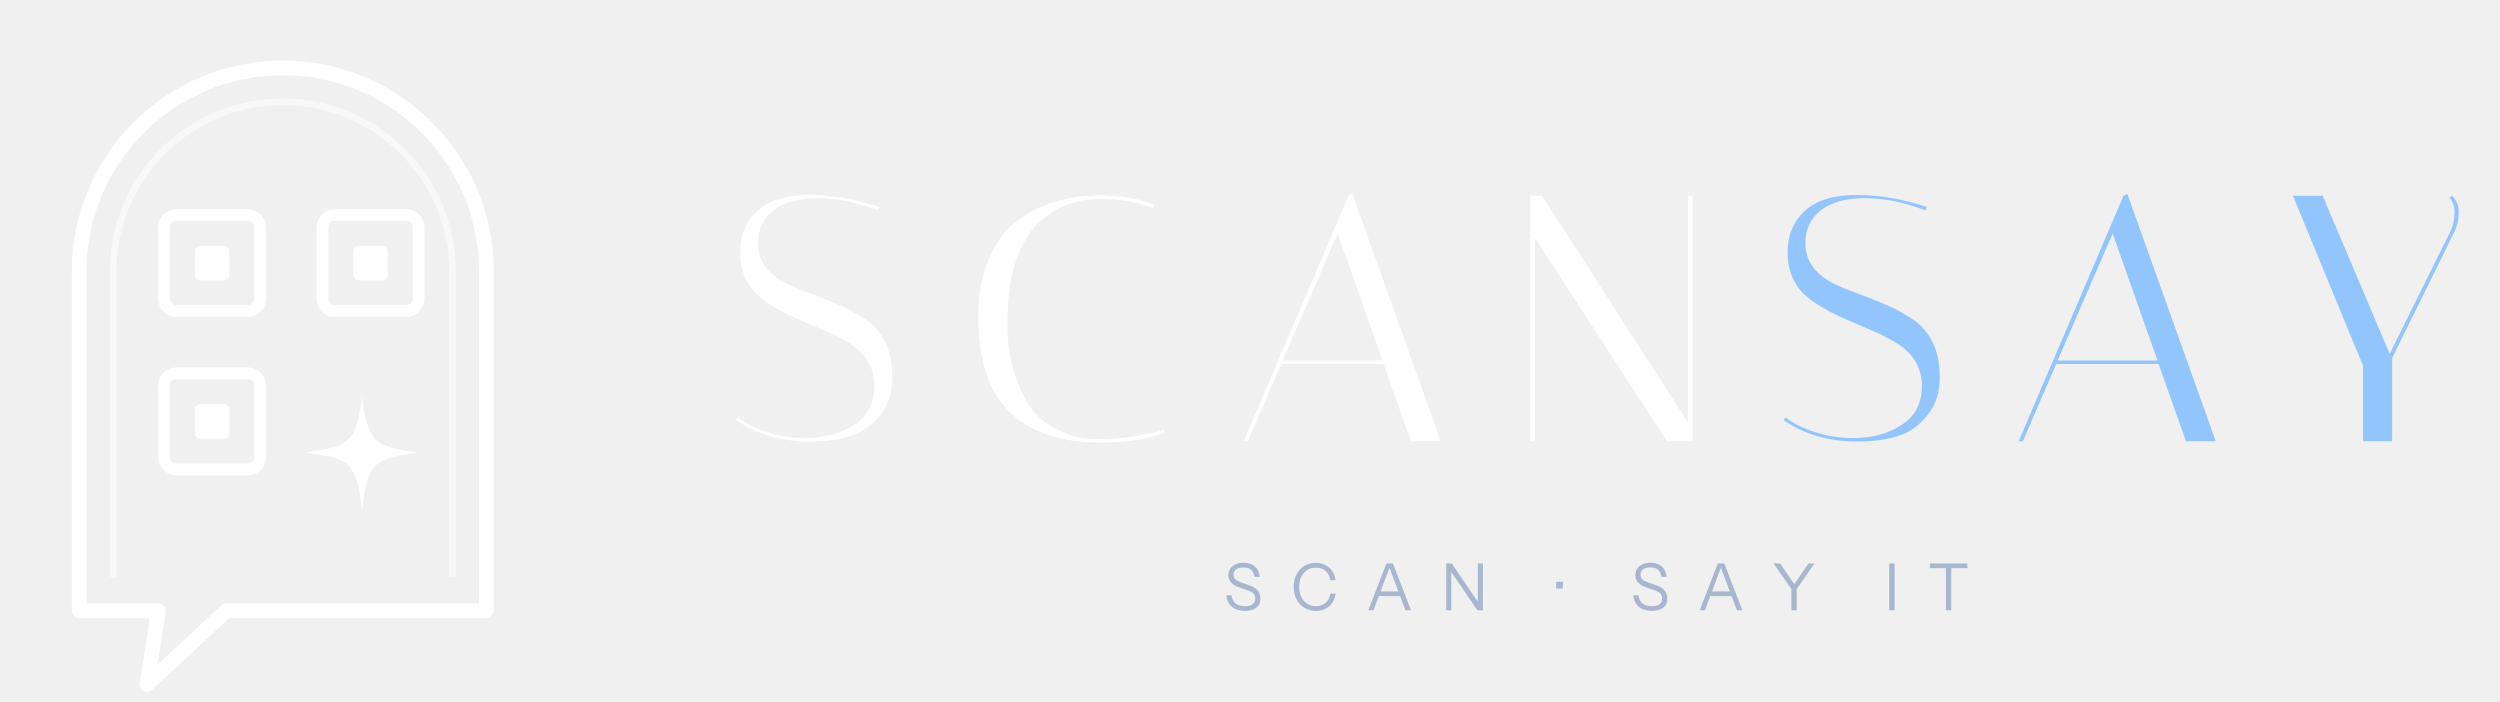
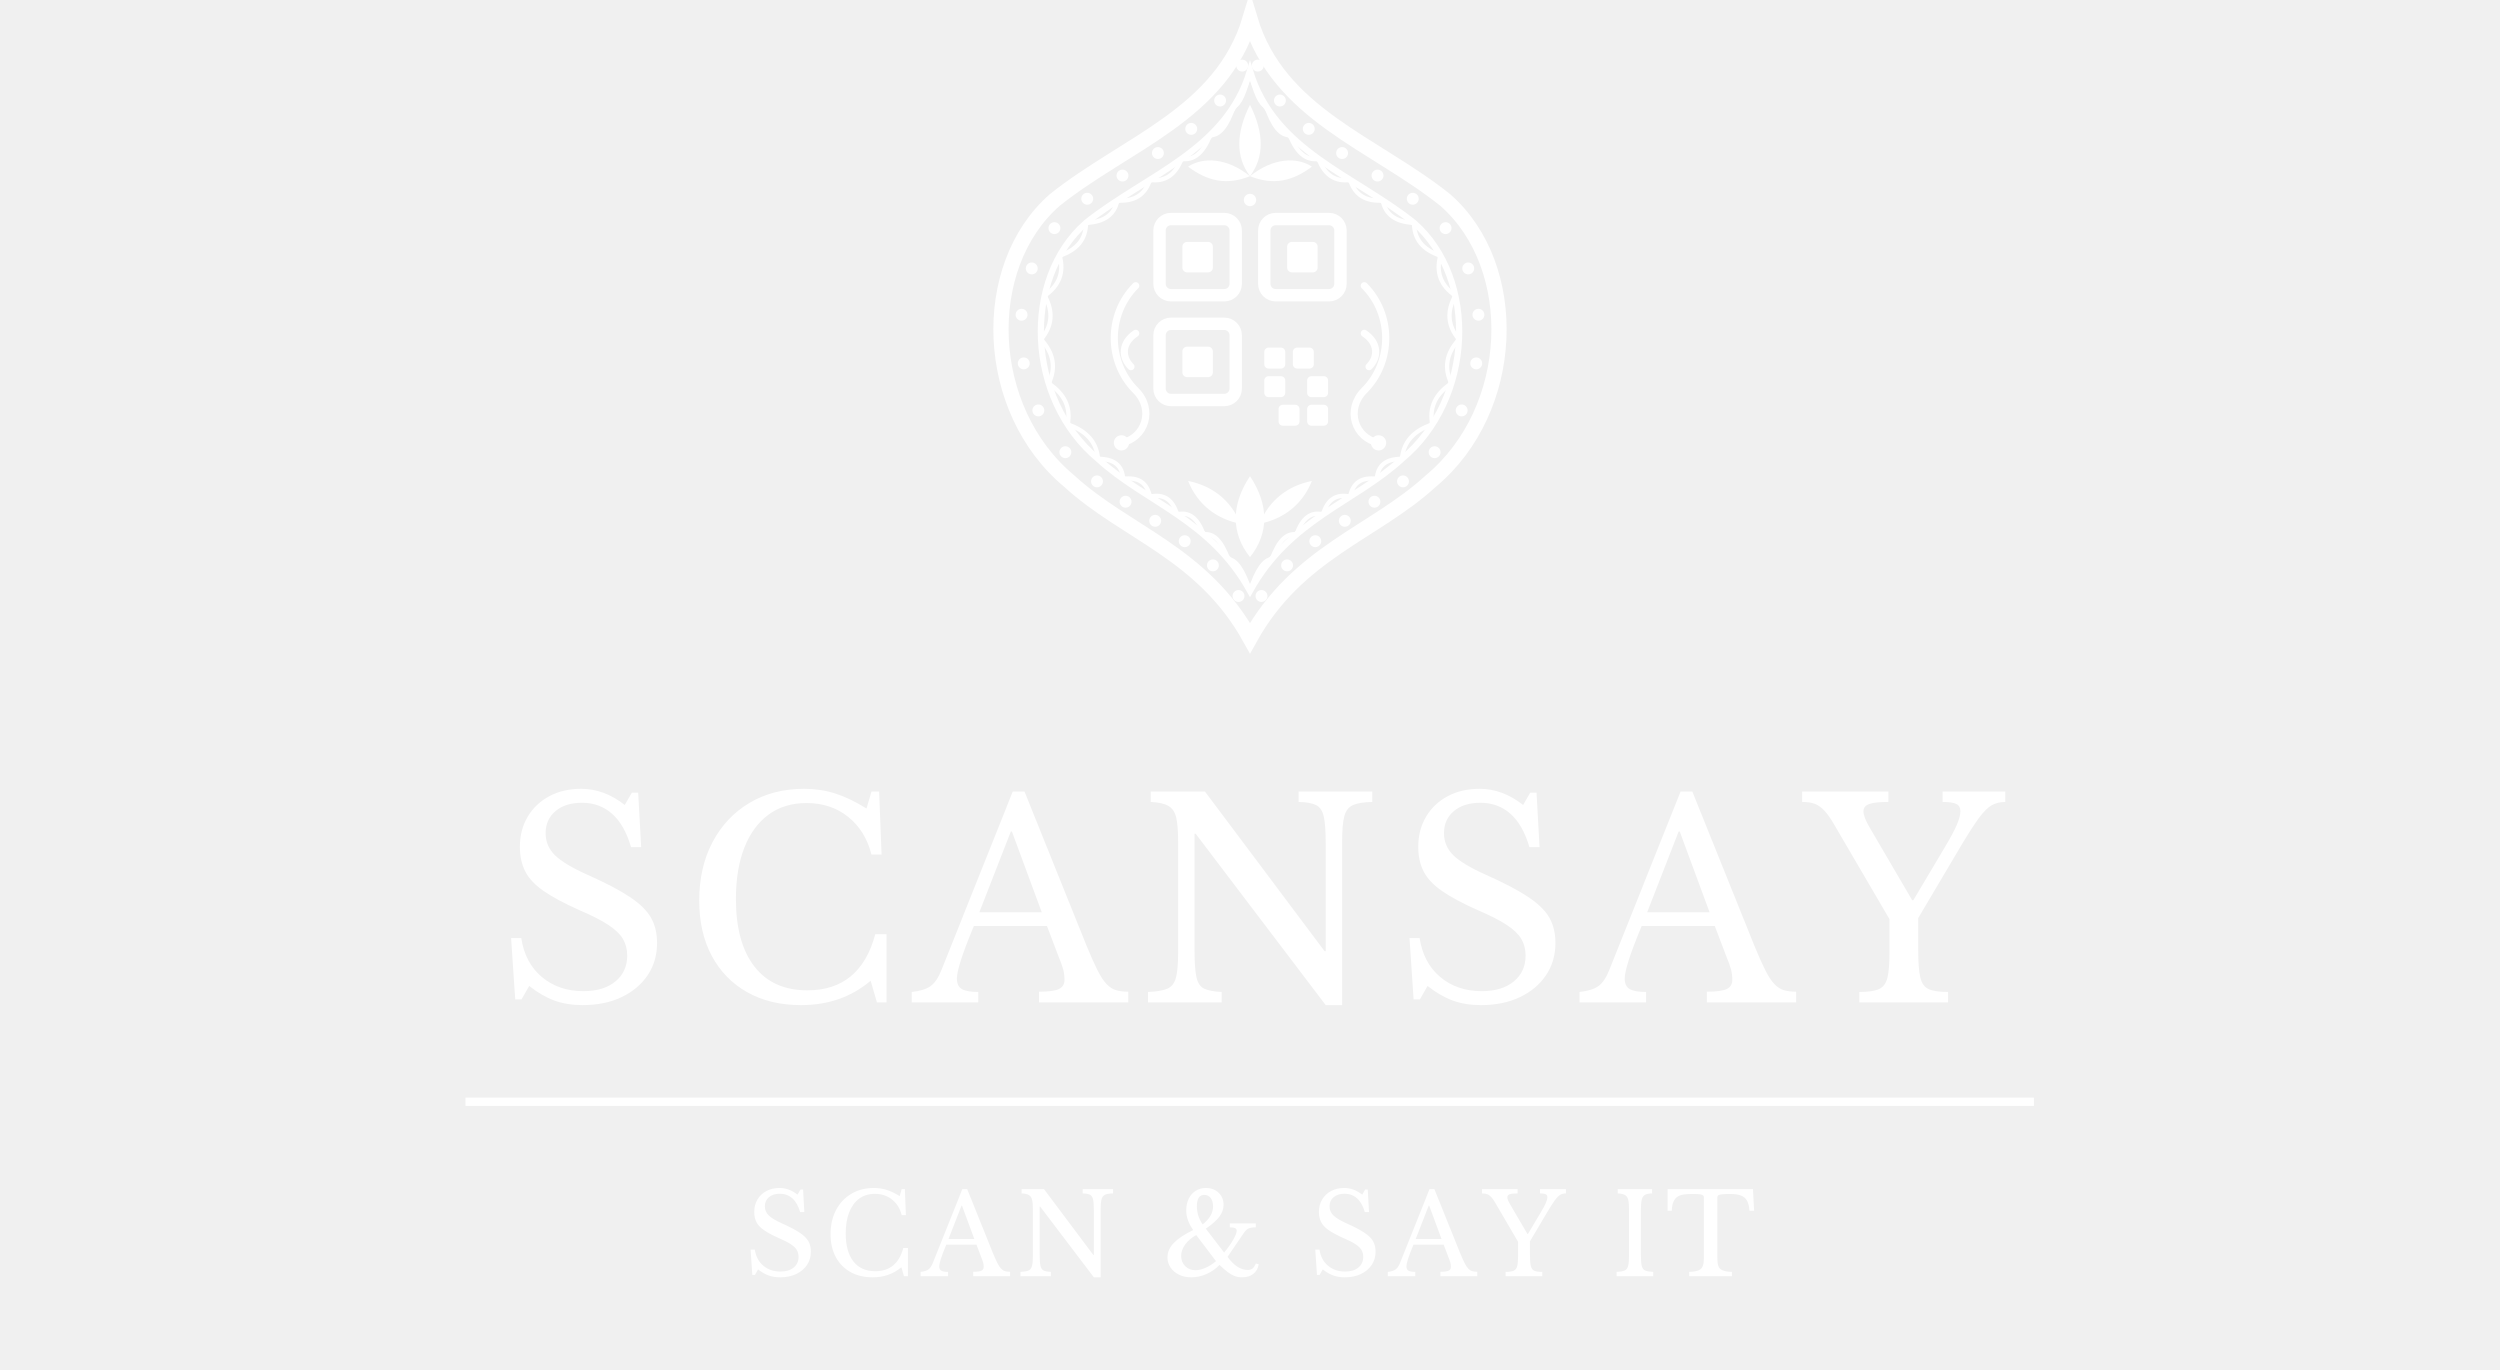
- <svg xmlns="http://www.w3.org/2000/svg" viewBox="0 0 442 124" width="442" height="124">
-   <defs>
-     <linearGradient id="sg" x1="0" y1="0" x2="1" y2="1">
-       <stop offset="0" stop-color="#3B82F6" />
-       <stop offset="1" stop-color="#1D4ED8" />
-     </linearGradient>
-   </defs>
-   <g>
-     <path d="M14 108 V48 A36 36 0 0 1 86 48 V108 H40 L26 121 L28 108 Z" fill="none" stroke="#FFFFFF" stroke-width="2.6" stroke-linejoin="round" />
-     <path d="M20 102 V48 A30 30 0 0 1 80 48 V102" fill="none" stroke="#FFFFFF" stroke-width="1.17" opacity=".55" />
-     <rect x="29" y="38" width="17" height="17" rx="2.2" fill="none" stroke="#FFFFFF" stroke-width="2.08" />
-     <rect x="34.44" y="43.44" width="6.12" height="6.12" rx="1" fill="#FFFFFF" />
-     <rect x="57" y="38" width="17" height="17" rx="2.2" fill="none" stroke="#FFFFFF" stroke-width="2.08" />
-     <rect x="62.44" y="43.44" width="6.12" height="6.12" rx="1" fill="#FFFFFF" />
-     <rect x="29" y="66" width="17" height="17" rx="2.2" fill="none" stroke="#FFFFFF" stroke-width="2.08" />
-     <rect x="34.44" y="71.44" width="6.12" height="6.12" rx="1" fill="#FFFFFF" />
-     <path d="M64 70 C65 78 66 79 74 80 C66 81 65 82 64 90 C63 82 62 81 54 80 C62 79 63 78 64 70 Z" fill="#FFFFFF" />
+ <svg xmlns="http://www.w3.org/2000/svg" viewBox="0 0 420 230" width="420" height="230">
+   <g transform="translate(162.0 0) scale(0.8)">
+     <g fill="none" stroke="#FFFFFF">
+       <path d="M60.00 4.00 C66.00 24.00 86.00 30.00 101.00 42.00 C117.00 56.00 116.00 86.00 98.00 101.00 C86.00 112.00 70.00 116.00 60.00 134.00 C50.00 116.00 34.00 112.00 22.00 101.00 C4.00 86.00 3.00 56.00 19.00 42.00 C34.00 30.00 54.00 24.00 60.00 4.00 Z" stroke-width="3.2" />
+       <path d="M60.00 14.88 C65.04 31.68 81.84 36.72 94.44 46.80 C107.88 58.56 107.04 83.76 91.92 96.36 C81.84 105.60 68.40 108.96 60.00 124.08 C51.60 108.96 38.16 105.60 28.08 96.36 C12.96 83.76 12.12 58.56 25.56 46.80 C38.16 36.72 54.96 31.68 60.00 14.88 Z" stroke-width="1.3" />
+     </g>
+     <g fill="#FFFFFF">
+       <circle cx="61.64" cy="13.78" r="1.25" />
+       <circle cx="66.28" cy="21.11" r="1.25" />
+       <circle cx="72.34" cy="27.06" r="1.25" />
+       <circle cx="79.34" cy="32.14" r="1.25" />
+       <circle cx="86.78" cy="36.87" r="1.25" />
+       <circle cx="94.18" cy="41.74" r="1.25" />
+       <circle cx="101.07" cy="47.91" r="1.25" />
+       <circle cx="105.83" cy="56.37" r="1.25" />
+       <circle cx="107.97" cy="66.10" r="1.25" />
+       <circle cx="107.51" cy="76.31" r="1.25" />
+       <circle cx="104.45" cy="86.19" r="1.25" />
+       <circle cx="98.77" cy="94.96" r="1.25" />
+       <circle cx="92.13" cy="101.09" r="1.25" />
+       <circle cx="86.13" cy="105.36" r="1.25" />
+       <circle cx="79.91" cy="109.37" r="1.25" />
+       <circle cx="73.71" cy="113.65" r="1.25" />
+       <circle cx="67.79" cy="118.73" r="1.25" />
+       <circle cx="62.41" cy="125.16" r="1.25" />
+       <circle cx="57.59" cy="125.16" r="1.25" />
+       <circle cx="52.21" cy="118.73" r="1.25" />
+       <circle cx="46.29" cy="113.65" r="1.25" />
+       <circle cx="40.09" cy="109.37" r="1.25" />
+       <circle cx="33.87" cy="105.36" r="1.25" />
+       <circle cx="27.87" cy="101.09" r="1.25" />
+       <circle cx="21.23" cy="94.96" r="1.25" />
+       <circle cx="15.55" cy="86.19" r="1.25" />
+       <circle cx="12.49" cy="76.31" r="1.25" />
+       <circle cx="12.03" cy="66.10" r="1.25" />
+       <circle cx="14.17" cy="56.37" r="1.25" />
+       <circle cx="18.93" cy="47.91" r="1.25" />
+       <circle cx="25.82" cy="41.74" r="1.25" />
+       <circle cx="33.22" cy="36.87" r="1.25" />
+       <circle cx="40.66" cy="32.14" r="1.25" />
+       <circle cx="47.66" cy="27.06" r="1.25" />
+       <circle cx="53.72" cy="21.11" r="1.25" />
+       <circle cx="58.36" cy="13.78" r="1.25" />
+     </g>
+     <g fill="none" stroke="#FFFFFF" stroke-width=".9">
+       <path d="M60.00 14.88 Q61.61 21.83 63.43 22.38" />
+       <path d="M63.43 22.38 Q65.50 28.55 68.37 28.38" />
+       <path d="M68.37 28.38 Q70.52 33.96 74.39 33.36" />
+       <path d="M74.39 33.36 Q76.31 38.45 81.03 37.78" />
+       <path d="M81.03 37.78 Q82.51 42.48 87.86 42.10" />
+       <path d="M87.86 42.10 Q88.75 46.57 94.44 46.80" />
+       <path d="M94.44 46.80 Q94.44 51.86 99.97 53.68" />
+       <path d="M99.97 53.68 Q98.52 58.91 103.12 62.08" />
+       <path d="M103.12 62.08 Q100.33 67.06 103.89 71.27" />
+       <path d="M103.89 71.27 Q99.90 75.61 102.28 80.52" />
+       <path d="M102.28 80.52 Q97.24 83.86 98.29 89.13" />
+       <path d="M98.29 89.13 Q92.35 91.12 91.92 96.36" />
+       <path d="M91.92 96.36 Q86.91 96.32 86.64 100.57" />
+       <path d="M86.64 100.57 Q81.86 99.91 81.03 104.29" />
+       <path d="M81.03 104.29 Q76.68 103.33 75.33 108.02" />
+       <path d="M75.33 108.02 Q71.55 107.08 69.77 112.23" />
+       <path d="M69.77 112.23 Q66.65 111.67 64.58 117.42" />
+       <path d="M64.58 117.42 Q62.14 117.55 60.00 124.08" />
+       <path d="M60.00 124.08 Q57.86 117.55 55.42 117.42" />
+       <path d="M55.42 117.42 Q53.35 111.67 50.23 112.23" />
+       <path d="M50.23 112.23 Q48.45 107.08 44.67 108.02" />
+       <path d="M44.67 108.02 Q43.32 103.33 38.97 104.29" />
+       <path d="M38.97 104.29 Q38.14 99.91 33.36 100.57" />
+       <path d="M33.36 100.57 Q33.09 96.32 28.08 96.36" />
+       <path d="M28.08 96.36 Q27.65 91.12 21.71 89.13" />
+       <path d="M21.71 89.13 Q22.76 83.86 17.72 80.52" />
+       <path d="M17.72 80.52 Q20.10 75.61 16.11 71.27" />
+       <path d="M16.11 71.27 Q19.67 67.06 16.88 62.08" />
+       <path d="M16.88 62.08 Q21.48 58.91 20.03 53.68" />
+       <path d="M20.03 53.68 Q25.56 51.86 25.56 46.80" />
+       <path d="M25.56 46.80 Q31.25 46.57 32.14 42.10" />
+       <path d="M32.14 42.10 Q37.49 42.48 38.97 37.78" />
+       <path d="M38.97 37.78 Q43.69 38.45 45.62 33.36" />
+       <path d="M45.62 33.36 Q49.48 33.96 51.63 28.38" />
+       <path d="M51.63 28.38 Q54.50 28.55 56.57 22.38" />
+       <path d="M56.57 22.38 Q58.39 21.83 60.00 14.88" />
+     </g>
+     <g fill="none" stroke="#FFFFFF" stroke-width="1.5" stroke-linecap="round">
+       <path d="M36 60 C30 66 30 76 36 82 C40 86 38 92 33 93 M36 70 C33 72 33 75 35 77" />
+       <path d="M36 60 C30 66 30 76 36 82 C40 86 38 92 33 93 M36 70 C33 72 33 75 35 77" transform="translate(120 0) scale(-1 1)" />
+     </g>
+     <g fill="#FFFFFF">
+       <circle cx="33" cy="93" r="1.6" />
+       <circle cx="87" cy="93" r="1.6" />
+       <circle cx="60" cy="42" r="1.3" />
+     </g>
+     <path d="M60 22 C63 28 63 33 60 37 C57 33 57 28 60 22 Z" fill="#FFFFFF" />
+     <path d="M60 37 C55 33 50 33 47 35 C51 38 55 39 60 37 Z M60 37 C65 33 70 33 73 35 C69 38 65 39 60 37 Z" fill="#FFFFFF" />
+     <path d="M60 100 C56 106 56 112 60 117 C64 112 64 106 60 100 Z" fill="#FFFFFF" />
+     <path d="M47 101 C52 102 56 105 58 110 C53 109 49 106 47 101 Z M73 101 C68 102 64 105 62 110 C67 109 71 106 73 101 Z" fill="#FFFFFF" />
+     <rect x="41" y="46" width="16" height="16" rx="2.4" fill="none" stroke="#FFFFFF" stroke-width="2.6" />
+     <rect x="45.8" y="50.8" width="6.4" height="6.4" rx="1" fill="#FFFFFF" />
+     <rect x="63" y="46" width="16" height="16" rx="2.4" fill="none" stroke="#FFFFFF" stroke-width="2.6" />
+     <rect x="67.8" y="50.8" width="6.4" height="6.4" rx="1" fill="#FFFFFF" />
+     <rect x="41" y="68" width="16" height="16" rx="2.4" fill="none" stroke="#FFFFFF" stroke-width="2.6" />
+     <rect x="45.8" y="72.8" width="6.4" height="6.4" rx="1" fill="#FFFFFF" />
+     <rect x="63" y="73" width="4.4" height="4.4" rx=".9" fill="#FFFFFF" />
+     <rect x="69" y="73" width="4.4" height="4.4" rx=".9" fill="#FFFFFF" />
+     <rect x="63" y="79" width="4.4" height="4.4" rx=".9" fill="#FFFFFF" />
+     <rect x="72" y="85" width="4.4" height="4.4" rx=".9" fill="#FFFFFF" />
+     <rect x="66" y="85" width="4.4" height="4.4" rx=".9" fill="#FFFFFF" />
+     <rect x="72" y="79" width="4.4" height="4.4" rx=".9" fill="#FFFFFF" />
  </g>
-   <g transform="translate(128.00 78)">
-     <path d="M27.218 -40.796Q21.576 -42.966 16.585 -42.966Q11.594 -42.966 8.804 -40.858Q6.014 -38.75 6.014 -35.03Q6.014 -30.504 10.726 -28.024Q12.834 -26.97 15.345 -26.071Q17.856 -25.172 20.398 -24.056Q22.94 -22.94 25.048 -21.514Q27.156 -20.088 28.458 -17.577Q29.76 -15.066 29.76 -11.191Q29.76 -7.316 27.59 -4.588Q25.42 -1.86 22.351 -0.899Q19.282 0.062 15.19 0.062Q7.564 0.062 2.17 -3.72L2.48 -4.216Q4.526 -2.604 7.781 -1.581Q11.036 -0.558 14.446 -0.558Q19.468 -0.558 23.033 -2.883Q26.598 -5.208 26.598 -9.734Q26.598 -14.694 21.886 -17.484Q19.778 -18.724 17.267 -19.778Q14.756 -20.832 12.214 -21.979Q9.672 -23.126 7.564 -24.552Q2.852 -27.652 2.852 -33.356Q2.852 -37.882 5.89 -40.703Q8.928 -43.524 15.035 -43.524Q21.142 -43.524 27.466 -41.416Z M66.588 0.248Q54.994 0.248 49.414 -6.324Q47.43 -8.68 46.19 -12.586Q44.95 -16.492 44.95 -22.072Q44.95 -27.652 46.779 -32.085Q48.608 -36.518 51.77 -38.936Q57.908 -43.462 66.588 -43.462Q69.068 -43.462 71.424 -43.059Q73.78 -42.656 74.958 -42.222L76.074 -41.788L75.888 -41.168Q71.672 -42.842 66.588 -42.842Q60.016 -42.842 55.614 -38.564Q52.266 -35.402 50.902 -29.264Q50.096 -25.792 50.096 -20.77Q50.096 -15.748 51.522 -11.501Q52.948 -7.254 54.777 -5.208Q56.606 -3.162 59.21 -1.953Q61.814 -0.744 63.364 -0.558Q64.914 -0.372 67.115 -0.372Q69.316 -0.372 72.106 -0.806Q74.896 -1.24 76.322 -1.612L77.748 -2.046L77.934 -1.426Q73.222 0.248 66.588 0.248Z M92.628 0.0H91.884L110.422 -43.4L111.104 -43.71L126.728 0.0H121.458L116.622 -13.64H98.518ZM108.5 -36.704 98.766 -14.26H116.436Z M143.344 0.0H142.538V-43.4H144.646L170.438 -3.286V-43.4H171.244V0.0H166.718L143.344 -35.96Z" fill="#FFFFFF" />
-     <g transform="translate(185.19 0)">
-       <path d="M27.218 -40.796Q21.576 -42.966 16.585 -42.966Q11.594 -42.966 8.804 -40.858Q6.014 -38.75 6.014 -35.03Q6.014 -30.504 10.726 -28.024Q12.834 -26.97 15.345 -26.071Q17.856 -25.172 20.398 -24.056Q22.94 -22.94 25.048 -21.514Q27.156 -20.088 28.458 -17.577Q29.76 -15.066 29.76 -11.191Q29.76 -7.316 27.59 -4.588Q25.42 -1.86 22.351 -0.899Q19.282 0.062 15.19 0.062Q7.564 0.062 2.17 -3.72L2.48 -4.216Q4.526 -2.604 7.781 -1.581Q11.036 -0.558 14.446 -0.558Q19.468 -0.558 23.033 -2.883Q26.598 -5.208 26.598 -9.734Q26.598 -14.694 21.886 -17.484Q19.778 -18.724 17.267 -19.778Q14.756 -20.832 12.214 -21.979Q9.672 -23.126 7.564 -24.552Q2.852 -27.652 2.852 -33.356Q2.852 -37.882 5.89 -40.703Q8.928 -43.524 15.035 -43.524Q21.142 -43.524 27.466 -41.416Z M44.454 0.0H43.71L62.248 -43.4L62.93 -43.71L78.554 0.0H73.284L68.448 -13.64H50.344ZM60.326 -36.704 50.592 -14.26H68.262Z M120.342 -43.4Q121.52 -42.222 121.52 -40.362Q121.52 -38.812 120.838 -37.2L109.74 -14.694V0.0H104.594V-13.33L92.194 -43.4H97.464L109.306 -15.438L120.094 -37.2Q120.776 -38.75 120.776 -40.424Q120.776 -42.098 119.846 -43.028Z" fill="#93C5FD" />
-     </g>
+   <g transform="translate(83.2 168.4)">
+     <path d="M3.358 -0.506 2.668 -10.81H4.37Q5.014 -6.624 7.843 -4.255Q10.672 -1.886 14.812 -1.886Q18.216 -1.886 20.194 -3.519Q22.172 -5.152 22.172 -7.866Q22.172 -9.43 21.459 -10.649Q20.746 -11.868 18.998 -13.018Q17.25 -14.168 14.122 -15.502Q10.304 -17.204 8.119 -18.722Q5.934 -20.24 5.037 -22.011Q4.14 -23.782 4.14 -26.128Q4.14 -28.98 5.451 -31.188Q6.762 -33.396 9.085 -34.638Q11.408 -35.88 14.444 -35.88Q18.308 -35.88 21.758 -33.166L22.954 -35.236H24.012L24.518 -26.082H22.816Q21.712 -29.854 19.619 -31.694Q17.526 -33.534 14.582 -33.534Q11.776 -33.534 10.12 -32.131Q8.464 -30.728 8.464 -28.428Q8.464 -26.266 10.028 -24.725Q11.592 -23.184 15.502 -21.436Q20.056 -19.412 22.609 -17.71Q25.162 -16.008 26.174 -14.214Q27.186 -12.42 27.186 -9.982Q27.186 -6.9 25.599 -4.554Q24.012 -2.208 21.206 -0.874Q18.4 0.46 14.674 0.46Q12.052 0.46 9.959 -0.299Q7.866 -1.058 5.704 -2.76L4.416 -0.506Z M62.376 -32.568 63.204 -35.42H64.492L64.906 -24.84H63.204Q62.192 -28.842 59.294 -31.165Q56.396 -33.488 52.302 -33.488Q48.576 -33.488 45.931 -31.556Q43.286 -29.624 41.86 -26.013Q40.434 -22.402 40.434 -17.388Q40.434 -10.028 43.539 -6.026Q46.644 -2.024 52.44 -2.024Q61.318 -2.024 63.848 -11.454H65.734V0.0H64.124L63.066 -3.634Q58.236 0.46 51.382 0.46Q46.184 0.46 42.343 -1.702Q38.502 -3.864 36.386 -7.797Q34.27 -11.73 34.27 -17.112Q34.27 -22.678 36.501 -26.91Q38.732 -31.142 42.711 -33.511Q46.69 -35.88 51.888 -35.88Q54.648 -35.88 57.109 -35.098Q59.57 -34.316 62.376 -32.568Z M69.966 0.0V-1.748Q72.082 -1.978 73.14 -2.737Q74.198 -3.496 74.98 -5.474L86.94 -35.42H88.918L99.36 -9.476Q100.418 -6.9 101.2 -5.359Q101.982 -3.818 102.718 -3.059Q103.454 -2.3 104.305 -2.047Q105.156 -1.794 106.352 -1.794V0.0H91.356V-1.794Q93.794 -1.794 94.714 -2.254Q95.634 -2.714 95.634 -3.772Q95.634 -4.692 95.427 -5.497Q95.22 -6.302 94.576 -7.866L92.69 -12.834H80.408Q78.844 -9.062 78.2 -6.992Q77.556 -4.922 77.556 -4.002Q77.556 -2.714 78.407 -2.231Q79.258 -1.748 81.144 -1.748V0.0ZM81.328 -15.134H91.816L86.802 -28.704H86.618Z M139.518 0.46 117.668 -28.336H117.484V-8.694Q117.484 -5.658 117.806 -4.209Q118.128 -2.76 119.117 -2.3Q120.106 -1.84 122.038 -1.748V0.0H109.664V-1.748Q111.826 -1.84 112.907 -2.3Q113.988 -2.76 114.356 -4.14Q114.724 -5.52 114.724 -8.372V-27.048Q114.724 -29.67 114.402 -31.05Q114.08 -32.43 113.091 -33.005Q112.102 -33.58 110.124 -33.672V-35.42H119.232L139.334 -8.602H139.518V-26.726Q139.518 -29.762 139.196 -31.211Q138.874 -32.66 137.908 -33.143Q136.942 -33.626 134.964 -33.672V-35.42H147.338V-33.672Q145.176 -33.626 144.095 -33.143Q143.014 -32.66 142.646 -31.28Q142.278 -29.9 142.278 -27.048V0.46Z M154.284 -0.506 153.594 -10.81H155.296Q155.94 -6.624 158.769 -4.255Q161.598 -1.886 165.738 -1.886Q169.142 -1.886 171.12 -3.519Q173.098 -5.152 173.098 -7.866Q173.098 -9.43 172.385 -10.649Q171.672 -11.868 169.924 -13.018Q168.176 -14.168 165.048 -15.502Q161.23 -17.204 159.045 -18.722Q156.86 -20.24 155.963 -22.011Q155.066 -23.782 155.066 -26.128Q155.066 -28.98 156.377 -31.188Q157.688 -33.396 160.011 -34.638Q162.334 -35.88 165.37 -35.88Q169.234 -35.88 172.684 -33.166L173.88 -35.236H174.938L175.444 -26.082H173.742Q172.638 -29.854 170.545 -31.694Q168.452 -33.534 165.508 -33.534Q162.702 -33.534 161.046 -32.131Q159.39 -30.728 159.39 -28.428Q159.39 -26.266 160.954 -24.725Q162.518 -23.184 166.428 -21.436Q170.982 -19.412 173.535 -17.71Q176.088 -16.008 177.1 -14.214Q178.112 -12.42 178.112 -9.982Q178.112 -6.9 176.525 -4.554Q174.938 -2.208 172.132 -0.874Q169.326 0.46 165.6 0.46Q162.978 0.46 160.885 -0.299Q158.792 -1.058 156.63 -2.76L155.342 -0.506Z M182.16 0.0V-1.748Q184.276 -1.978 185.334 -2.737Q186.392 -3.496 187.174 -5.474L199.134 -35.42H201.112L211.554 -9.476Q212.612 -6.9 213.394 -5.359Q214.176 -3.818 214.912 -3.059Q215.648 -2.3 216.499 -2.047Q217.35 -1.794 218.546 -1.794V0.0H203.55V-1.794Q205.988 -1.794 206.908 -2.254Q207.828 -2.714 207.828 -3.772Q207.828 -4.692 207.621 -5.497Q207.414 -6.302 206.77 -7.866L204.884 -12.834H192.602Q191.038 -9.062 190.394 -6.992Q189.75 -4.922 189.75 -4.002Q189.75 -2.714 190.601 -2.231Q191.452 -1.748 193.338 -1.748V0.0ZM193.522 -15.134H204.01L198.996 -28.704H198.812Z M225.032 -29.716Q224.112 -31.326 223.33 -32.177Q222.548 -33.028 221.697 -33.35Q220.846 -33.672 219.558 -33.672V-35.42H234.048V-33.672Q231.794 -33.672 230.828 -33.327Q229.862 -32.982 229.862 -32.108Q229.862 -31.142 230.92 -29.348L238.05 -17.158H238.234L243.432 -25.898Q244.904 -28.336 245.525 -29.785Q246.146 -31.234 246.146 -32.108Q246.146 -32.982 245.479 -33.327Q244.812 -33.672 243.156 -33.672V-35.42H253.69V-33.672Q252.402 -33.672 251.413 -33.12Q250.424 -32.568 249.228 -30.935Q248.032 -29.302 246.146 -26.128L239.062 -14.168V-8.694Q239.062 -5.704 239.407 -4.209Q239.752 -2.714 240.81 -2.231Q241.868 -1.748 244.076 -1.748V0.0H229.172V-1.748Q231.38 -1.748 232.461 -2.231Q233.542 -2.714 233.887 -4.14Q234.232 -5.566 234.232 -8.372V-13.984Z" fill="#FFFFFF" />
  </g>
-   <g transform="translate(216.33 107.90)">
-     <path d="M3.795 0.103Q2.346 0.103 1.489 -0.61Q0.632 -1.323 0.483 -2.645H1.403Q1.53 -1.69 2.127 -1.208Q2.725 -0.725 3.784 -0.725Q4.681 -0.725 5.135 -1.064Q5.589 -1.403 5.589 -2.058Q5.589 -2.622 5.278 -2.955Q4.968 -3.289 4.312 -3.507L2.921 -3.99Q1.863 -4.359 1.357 -4.882Q0.851 -5.405 0.851 -6.21Q0.851 -6.877 1.184 -7.366Q1.518 -7.854 2.127 -8.13Q2.737 -8.406 3.542 -8.406Q4.784 -8.406 5.531 -7.757Q6.279 -7.107 6.394 -5.911H5.474Q5.324 -6.774 4.859 -7.176Q4.393 -7.579 3.519 -7.579Q2.691 -7.579 2.231 -7.245Q1.771 -6.912 1.771 -6.302Q1.771 -5.784 2.093 -5.474Q2.415 -5.163 3.094 -4.933L4.577 -4.416Q5.543 -4.082 6.026 -3.513Q6.509 -2.944 6.509 -2.07Q6.509 -1.035 5.802 -0.466Q5.095 0.103 3.795 0.103Z M16.319 0.115Q15.467 0.115 14.749 -0.201Q14.03 -0.517 13.501 -1.087Q12.972 -1.656 12.684 -2.432Q12.397 -3.208 12.397 -4.14Q12.397 -5.072 12.684 -5.848Q12.972 -6.624 13.495 -7.193Q14.018 -7.763 14.737 -8.079Q15.456 -8.395 16.307 -8.395Q17.238 -8.395 17.98 -8.015Q18.722 -7.636 19.199 -6.946Q19.676 -6.256 19.791 -5.336H18.848Q18.71 -6.359 18.038 -6.952Q17.365 -7.544 16.319 -7.544Q15.433 -7.544 14.766 -7.113Q14.099 -6.681 13.731 -5.917Q13.363 -5.152 13.363 -4.14Q13.363 -3.128 13.731 -2.363Q14.099 -1.599 14.766 -1.167Q15.433 -0.736 16.307 -0.736Q17.377 -0.736 18.061 -1.334Q18.745 -1.932 18.871 -2.944H19.814Q19.7 -2.024 19.222 -1.334Q18.745 -0.644 18.003 -0.265Q17.261 0.115 16.319 0.115Z M25.587 0.0 28.784 -8.28H29.612L26.496 0.0ZM32.165 0.0 29.049 -8.28H29.934L33.131 0.0ZM27.174 -3.346H31.498V-2.518H27.174Z M39.364 0.0V-8.28H40.342L45.091 -1.311L44.953 -1.288V-8.28H45.85V0.0H44.873L40.123 -6.969L40.261 -6.992V0.0Z M58.8 -3.853V-5.037H59.984V-3.853Z M75.739 0.103Q74.29 0.103 73.433 -0.61Q72.576 -1.323 72.427 -2.645H73.347Q73.474 -1.69 74.072 -1.208Q74.669 -0.725 75.728 -0.725Q76.624 -0.725 77.079 -1.064Q77.533 -1.403 77.533 -2.058Q77.533 -2.622 77.222 -2.955Q76.912 -3.289 76.257 -3.507L74.865 -3.99Q73.807 -4.359 73.301 -4.882Q72.795 -5.405 72.795 -6.21Q72.795 -6.877 73.129 -7.366Q73.462 -7.854 74.072 -8.13Q74.681 -8.406 75.486 -8.406Q76.728 -8.406 77.476 -7.757Q78.223 -7.107 78.338 -5.911H77.418Q77.269 -6.774 76.803 -7.176Q76.337 -7.579 75.463 -7.579Q74.635 -7.579 74.175 -7.245Q73.715 -6.912 73.715 -6.302Q73.715 -5.784 74.037 -5.474Q74.359 -5.163 75.038 -4.933L76.521 -4.416Q77.487 -4.082 77.97 -3.513Q78.453 -2.944 78.453 -2.07Q78.453 -1.035 77.746 -0.466Q77.038 0.103 75.739 0.103Z M84.18 0.0 87.377 -8.28H88.205L85.089 0.0ZM90.758 0.0 87.642 -8.28H88.527L91.724 0.0ZM85.767 -3.346H90.091V-2.518H85.767Z M100.383 0.0V-3.749L97.244 -8.28H98.394L101.12 -4.301H100.683L103.408 -8.28H104.466L101.327 -3.749V0.0Z M117.691 0.0V-8.28H118.634V0.0Z M127.707 0.0V-7.452H124.867V-8.28H131.491V-7.452H128.65V0.0Z" fill="#A9B6CF" />
+   <rect x="78.2" y="184.4" width="263.5" height="1.4" fill="#FFFFFF" />
+   <g transform="translate(125.0 214.4)">
+     <path d="M1.387 -0.209 1.102 -4.465H1.805Q2.071 -2.736 3.239 -1.757Q4.408 -0.779 6.118 -0.779Q7.524 -0.779 8.341 -1.454Q9.158 -2.128 9.158 -3.249Q9.158 -3.895 8.863 -4.399Q8.569 -4.902 7.847 -5.377Q7.125 -5.852 5.833 -6.403Q4.256 -7.106 3.354 -7.733Q2.451 -8.36 2.08 -9.091Q1.71 -9.823 1.71 -10.792Q1.71 -11.97 2.252 -12.882Q2.793 -13.794 3.752 -14.307Q4.712 -14.82 5.966 -14.82Q7.562 -14.82 8.987 -13.699L9.481 -14.554H9.918L10.127 -10.773H9.424Q8.968 -12.331 8.104 -13.091Q7.239 -13.851 6.023 -13.851Q4.864 -13.851 4.18 -13.271Q3.496 -12.692 3.496 -11.742Q3.496 -10.849 4.142 -10.213Q4.788 -9.576 6.403 -8.854Q8.284 -8.018 9.338 -7.315Q10.393 -6.612 10.811 -5.871Q11.229 -5.13 11.229 -4.123Q11.229 -2.85 10.573 -1.881Q9.918 -0.912 8.759 -0.361Q7.6 0.19 6.061 0.19Q4.978 0.19 4.114 -0.123Q3.249 -0.437 2.356 -1.14L1.824 -0.209Z M26.144 -13.452 26.486 -14.63H27.018L27.189 -10.26H26.486Q26.068 -11.913 24.871 -12.872Q23.674 -13.832 21.983 -13.832Q20.444 -13.832 19.352 -13.034Q18.259 -12.236 17.67 -10.744Q17.081 -9.253 17.081 -7.182Q17.081 -4.142 18.364 -2.489Q19.646 -0.836 22.04 -0.836Q25.707 -0.836 26.752 -4.731H27.531V0.0H26.866L26.429 -1.501Q24.434 0.19 21.603 0.19Q19.456 0.19 17.87 -0.703Q16.283 -1.596 15.409 -3.22Q14.535 -4.845 14.535 -7.068Q14.535 -9.367 15.457 -11.115Q16.378 -12.863 18.021 -13.841Q19.665 -14.82 21.812 -14.82Q22.952 -14.82 23.968 -14.497Q24.985 -14.174 26.144 -13.452Z M29.659 0.0V-0.722Q30.533 -0.817 30.97 -1.131Q31.407 -1.444 31.73 -2.261L36.67 -14.63H37.487L41.8 -3.914Q42.237 -2.85 42.56 -2.213Q42.883 -1.577 43.187 -1.264Q43.491 -0.95 43.843 -0.845Q44.194 -0.741 44.688 -0.741V0.0H38.494V-0.741Q39.501 -0.741 39.881 -0.931Q40.261 -1.121 40.261 -1.558Q40.261 -1.938 40.175 -2.27Q40.09 -2.603 39.824 -3.249L39.045 -5.301H33.972Q33.326 -3.743 33.06 -2.888Q32.794 -2.033 32.794 -1.653Q32.794 -1.121 33.145 -0.921Q33.497 -0.722 34.276 -0.722V0.0ZM34.352 -6.251H38.684L36.613 -11.856H36.537Z M58.767 0.19 49.742 -11.704H49.666V-3.591Q49.666 -2.337 49.799 -1.738Q49.932 -1.14 50.341 -0.95Q50.749 -0.76 51.547 -0.722V0.0H46.436V-0.722Q47.329 -0.76 47.776 -0.95Q48.222 -1.14 48.374 -1.71Q48.526 -2.28 48.526 -3.458V-11.172Q48.526 -12.255 48.393 -12.825Q48.26 -13.395 47.852 -13.633Q47.443 -13.87 46.626 -13.908V-14.63H50.388L58.691 -3.553H58.767V-11.039Q58.767 -12.293 58.634 -12.892Q58.501 -13.49 58.102 -13.689Q57.703 -13.889 56.886 -13.908V-14.63H61.997V-13.908Q61.104 -13.889 60.657 -13.689Q60.211 -13.49 60.059 -12.92Q59.907 -12.35 59.907 -11.172V0.19Z M77.577 -7.98 80.655 -3.971Q81.586 -5.092 82.175 -6.118Q82.764 -7.144 82.764 -7.638Q82.764 -7.942 82.488 -8.075Q82.213 -8.208 81.605 -8.208V-8.873H85.975V-8.208Q85.158 -8.208 84.74 -8.008Q84.322 -7.809 83.923 -7.201L81.225 -3.249Q82.84 -1.045 84.607 -1.045Q85.101 -1.045 85.395 -1.264Q85.69 -1.482 85.994 -2.128L86.469 -1.995Q86.279 -0.95 85.547 -0.38Q84.816 0.19 83.657 0.19Q83.03 0.19 82.469 -0.009Q81.909 -0.209 81.291 -0.665Q80.674 -1.121 79.876 -1.9Q78.945 -0.912 77.691 -0.361Q76.437 0.19 75.145 0.19Q73.986 0.19 73.084 -0.247Q72.181 -0.684 71.659 -1.444Q71.136 -2.204 71.136 -3.173Q71.136 -4.465 72.171 -5.557Q73.207 -6.65 75.449 -7.752Q74.841 -8.645 74.565 -9.424Q74.29 -10.203 74.29 -11.058Q74.29 -12.179 74.708 -13.024Q75.126 -13.87 75.876 -14.345Q76.627 -14.82 77.596 -14.82Q78.888 -14.82 79.724 -14.022Q80.56 -13.224 80.56 -11.989Q80.56 -10.944 79.857 -10.003Q79.154 -9.063 77.577 -7.98ZM77.045 -8.702Q78.793 -10.07 78.793 -11.723Q78.793 -12.616 78.394 -13.139Q77.995 -13.661 77.33 -13.661Q76.076 -13.661 76.076 -11.742Q76.076 -10.089 77.045 -8.702ZM79.287 -2.527 75.962 -6.916Q74.765 -6.232 74.1 -5.311Q73.435 -4.389 73.435 -3.401Q73.435 -2.356 74.119 -1.681Q74.803 -1.007 75.848 -1.007Q76.627 -1.007 77.548 -1.415Q78.47 -1.824 79.287 -2.527Z M96.254 -0.209 95.969 -4.465H96.672Q96.938 -2.736 98.107 -1.757Q99.275 -0.779 100.985 -0.779Q102.391 -0.779 103.208 -1.454Q104.025 -2.128 104.025 -3.249Q104.025 -3.895 103.731 -4.399Q103.436 -4.902 102.714 -5.377Q101.992 -5.852 100.7 -6.403Q99.123 -7.106 98.221 -7.733Q97.318 -8.36 96.947 -9.091Q96.577 -9.823 96.577 -10.792Q96.577 -11.97 97.119 -12.882Q97.66 -13.794 98.62 -14.307Q99.579 -14.82 100.833 -14.82Q102.429 -14.82 103.854 -13.699L104.348 -14.554H104.785L104.994 -10.773H104.291Q103.835 -12.331 102.971 -13.091Q102.106 -13.851 100.89 -13.851Q99.731 -13.851 99.047 -13.271Q98.363 -12.692 98.363 -11.742Q98.363 -10.849 99.009 -10.213Q99.655 -9.576 101.27 -8.854Q103.151 -8.018 104.206 -7.315Q105.26 -6.612 105.678 -5.871Q106.096 -5.13 106.096 -4.123Q106.096 -2.85 105.441 -1.881Q104.785 -0.912 103.626 -0.361Q102.467 0.19 100.928 0.19Q99.845 0.19 98.981 -0.123Q98.116 -0.437 97.223 -1.14L96.691 -0.209Z M108.148 0.0V-0.722Q109.022 -0.817 109.459 -1.131Q109.896 -1.444 110.219 -2.261L115.159 -14.63H115.976L120.289 -3.914Q120.726 -2.85 121.049 -2.213Q121.372 -1.577 121.676 -1.264Q121.98 -0.95 122.332 -0.845Q122.683 -0.741 123.177 -0.741V0.0H116.983V-0.741Q117.99 -0.741 118.37 -0.931Q118.75 -1.121 118.75 -1.558Q118.75 -1.938 118.665 -2.27Q118.579 -2.603 118.313 -3.249L117.534 -5.301H112.461Q111.815 -3.743 111.549 -2.888Q111.283 -2.033 111.283 -1.653Q111.283 -1.121 111.635 -0.921Q111.986 -0.722 112.765 -0.722V0.0ZM112.841 -6.251H117.173L115.102 -11.856H115.026Z M126.236 -12.274Q125.856 -12.939 125.533 -13.29Q125.21 -13.642 124.858 -13.775Q124.507 -13.908 123.975 -13.908V-14.63H129.96V-13.908Q129.029 -13.908 128.63 -13.765Q128.231 -13.623 128.231 -13.262Q128.231 -12.863 128.668 -12.122L131.613 -7.087H131.689L133.836 -10.697Q134.444 -11.704 134.7 -12.302Q134.957 -12.901 134.957 -13.262Q134.957 -13.623 134.681 -13.765Q134.406 -13.908 133.722 -13.908V-14.63H138.073V-13.908Q137.541 -13.908 137.132 -13.68Q136.724 -13.452 136.23 -12.777Q135.736 -12.103 134.957 -10.792L132.031 -5.852V-3.591Q132.031 -2.356 132.173 -1.738Q132.316 -1.121 132.753 -0.921Q133.19 -0.722 134.102 -0.722V0.0H127.946V-0.722Q128.858 -0.722 129.305 -0.921Q129.751 -1.121 129.894 -1.71Q130.036 -2.299 130.036 -3.458V-5.776Z M146.585 0.0V-0.722Q147.478 -0.76 147.924 -0.95Q148.371 -1.14 148.523 -1.71Q148.675 -2.28 148.675 -3.458V-11.172Q148.675 -12.255 148.542 -12.825Q148.409 -13.395 148 -13.633Q147.592 -13.87 146.775 -13.908V-14.63H152.551V-13.908Q151.734 -13.889 151.335 -13.651Q150.936 -13.414 150.803 -12.806Q150.67 -12.198 150.67 -11.039V-3.591Q150.67 -2.337 150.812 -1.738Q150.955 -1.14 151.401 -0.95Q151.848 -0.76 152.741 -0.722V0.0Z M169.499 -14.63 169.689 -11.001H168.91Q168.834 -12.103 168.483 -12.711Q168.131 -13.319 167.447 -13.566Q166.763 -13.813 165.661 -13.813Q164.73 -13.813 164.264 -13.756Q163.799 -13.699 163.656 -13.575Q163.514 -13.452 163.514 -13.224V-3.059Q163.514 -2.242 163.675 -1.738Q163.837 -1.235 164.369 -0.997Q164.901 -0.76 165.965 -0.722V0.0H158.783V-0.722Q159.866 -0.76 160.388 -0.997Q160.911 -1.235 161.082 -1.738Q161.253 -2.242 161.253 -3.059V-13.224Q161.253 -13.452 161.12 -13.575Q160.987 -13.699 160.597 -13.756Q160.208 -13.813 159.391 -13.813Q158.65 -13.813 158.023 -13.746Q157.396 -13.68 156.921 -13.414Q156.446 -13.148 156.171 -12.578Q155.895 -12.008 155.857 -11.001H155.154V-14.63Z" fill="#FFFFFF" />
  </g>
</svg>
